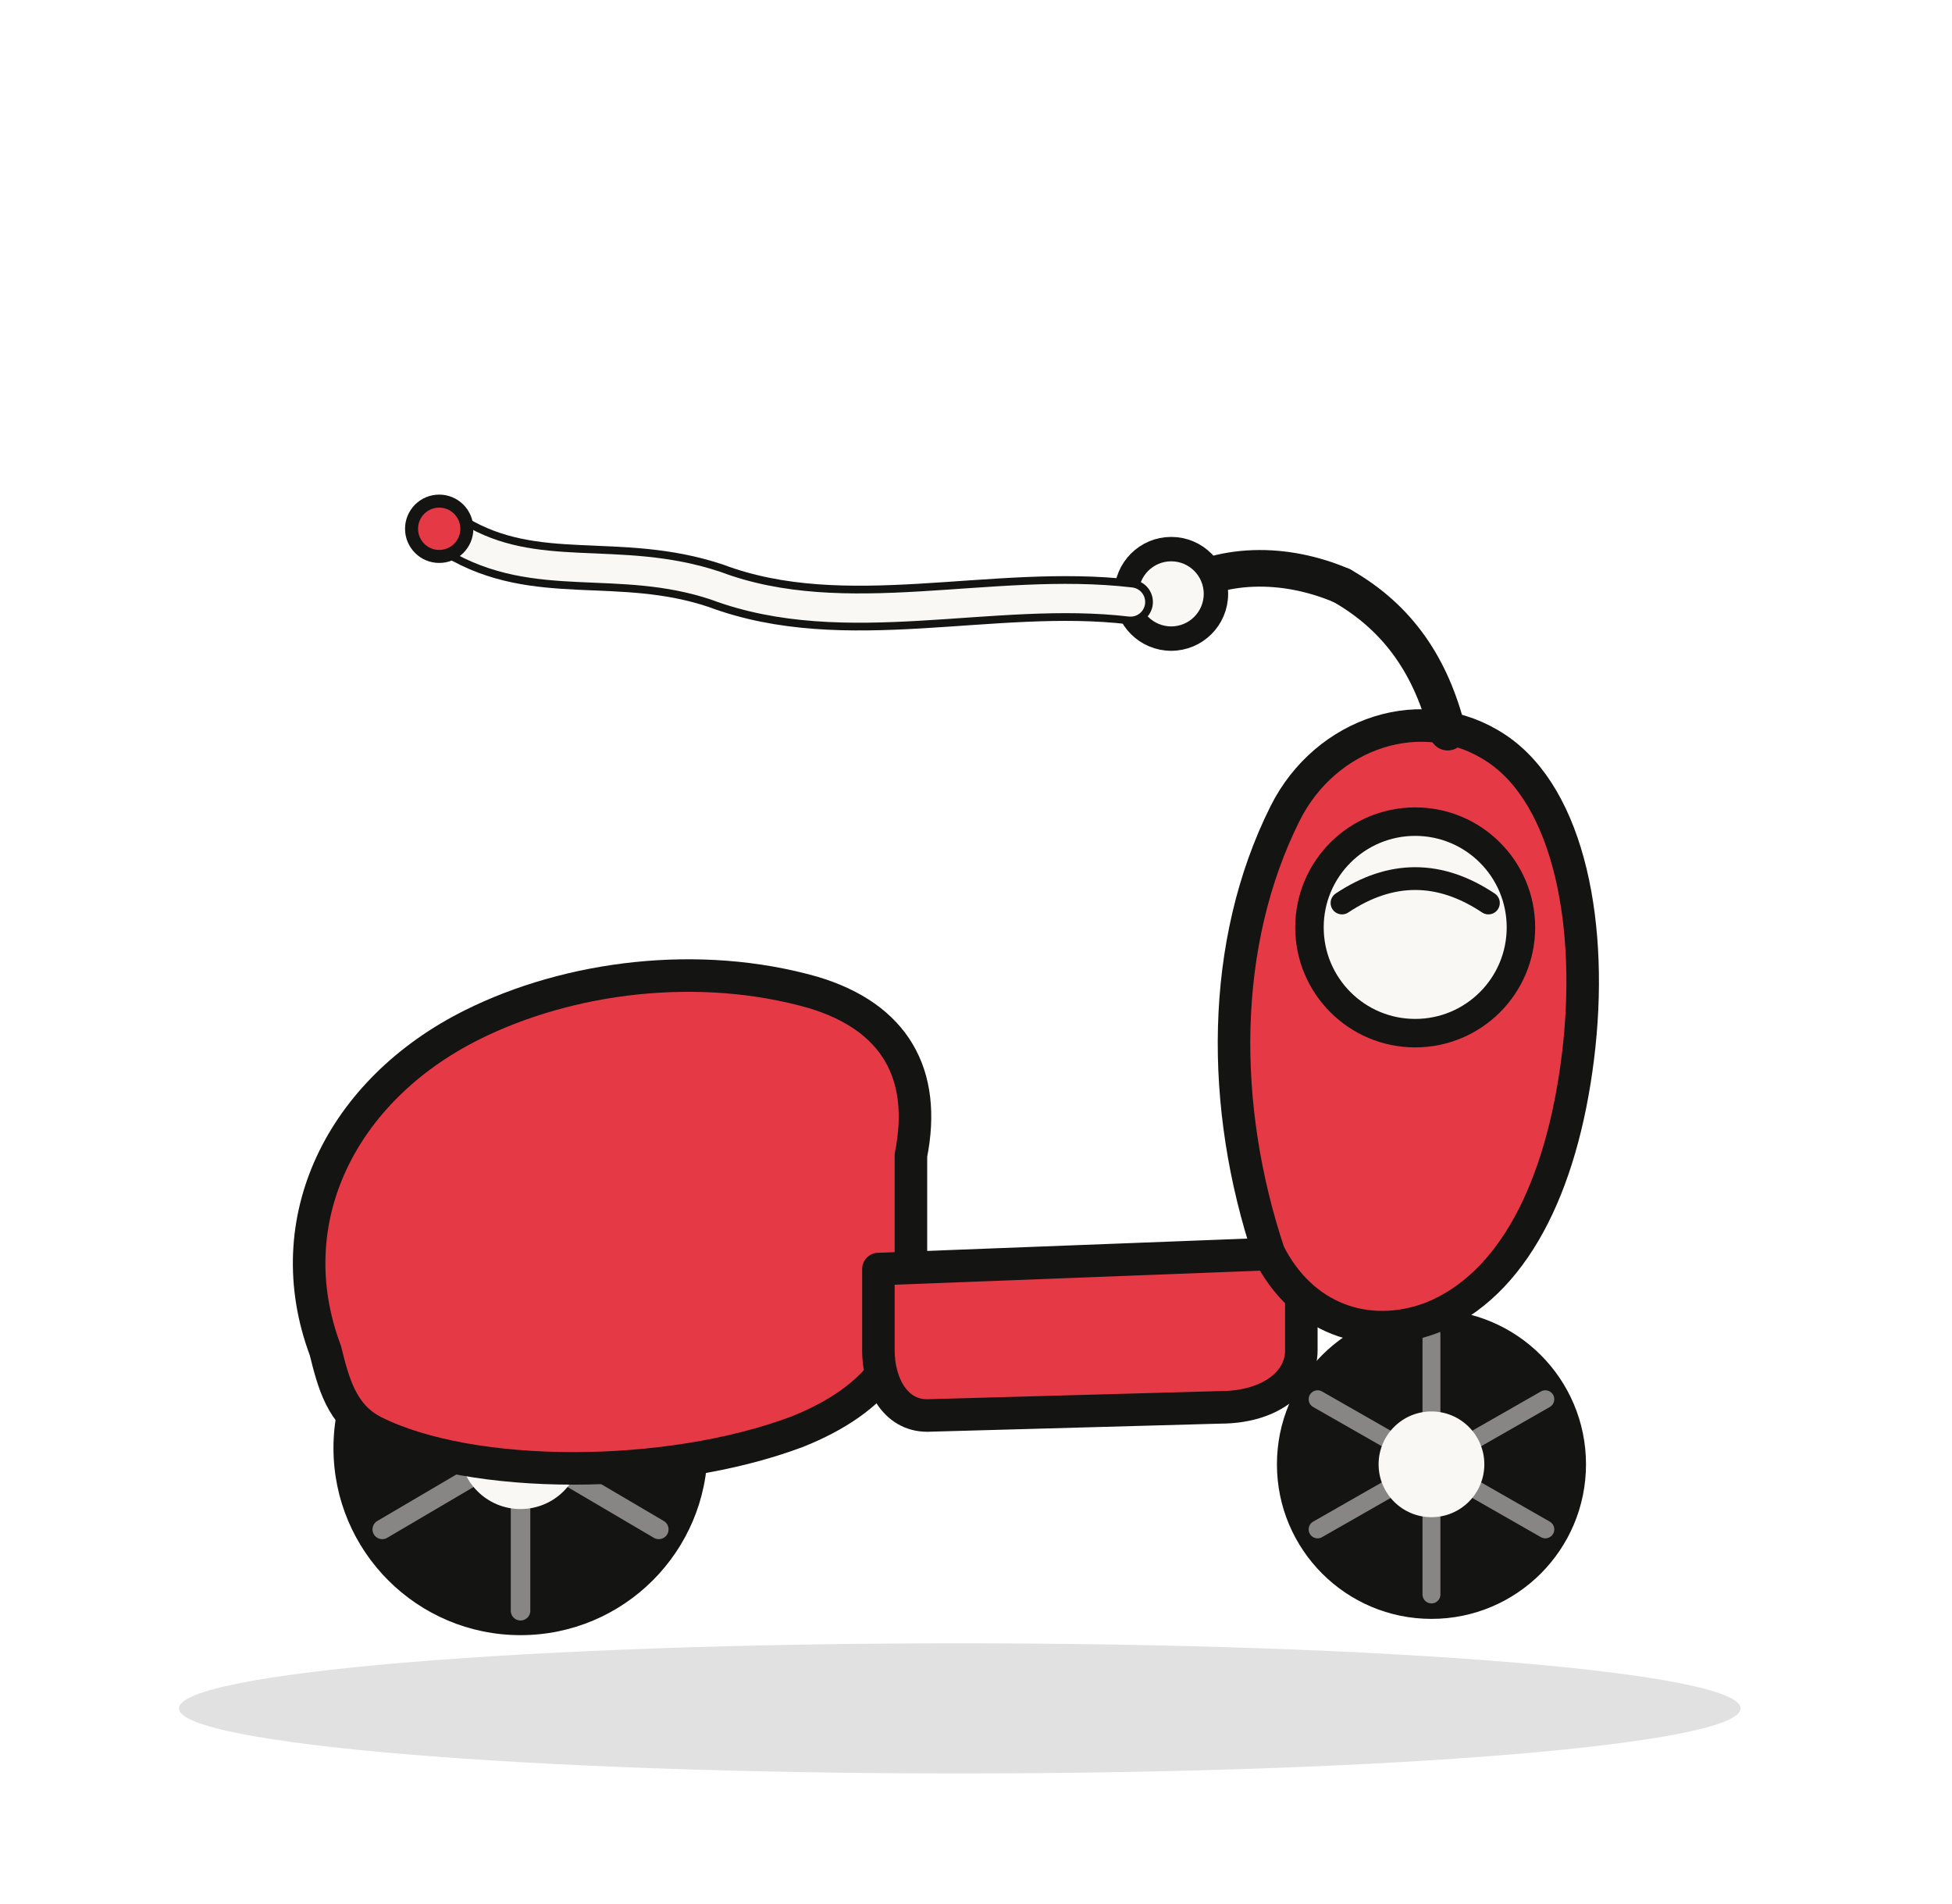
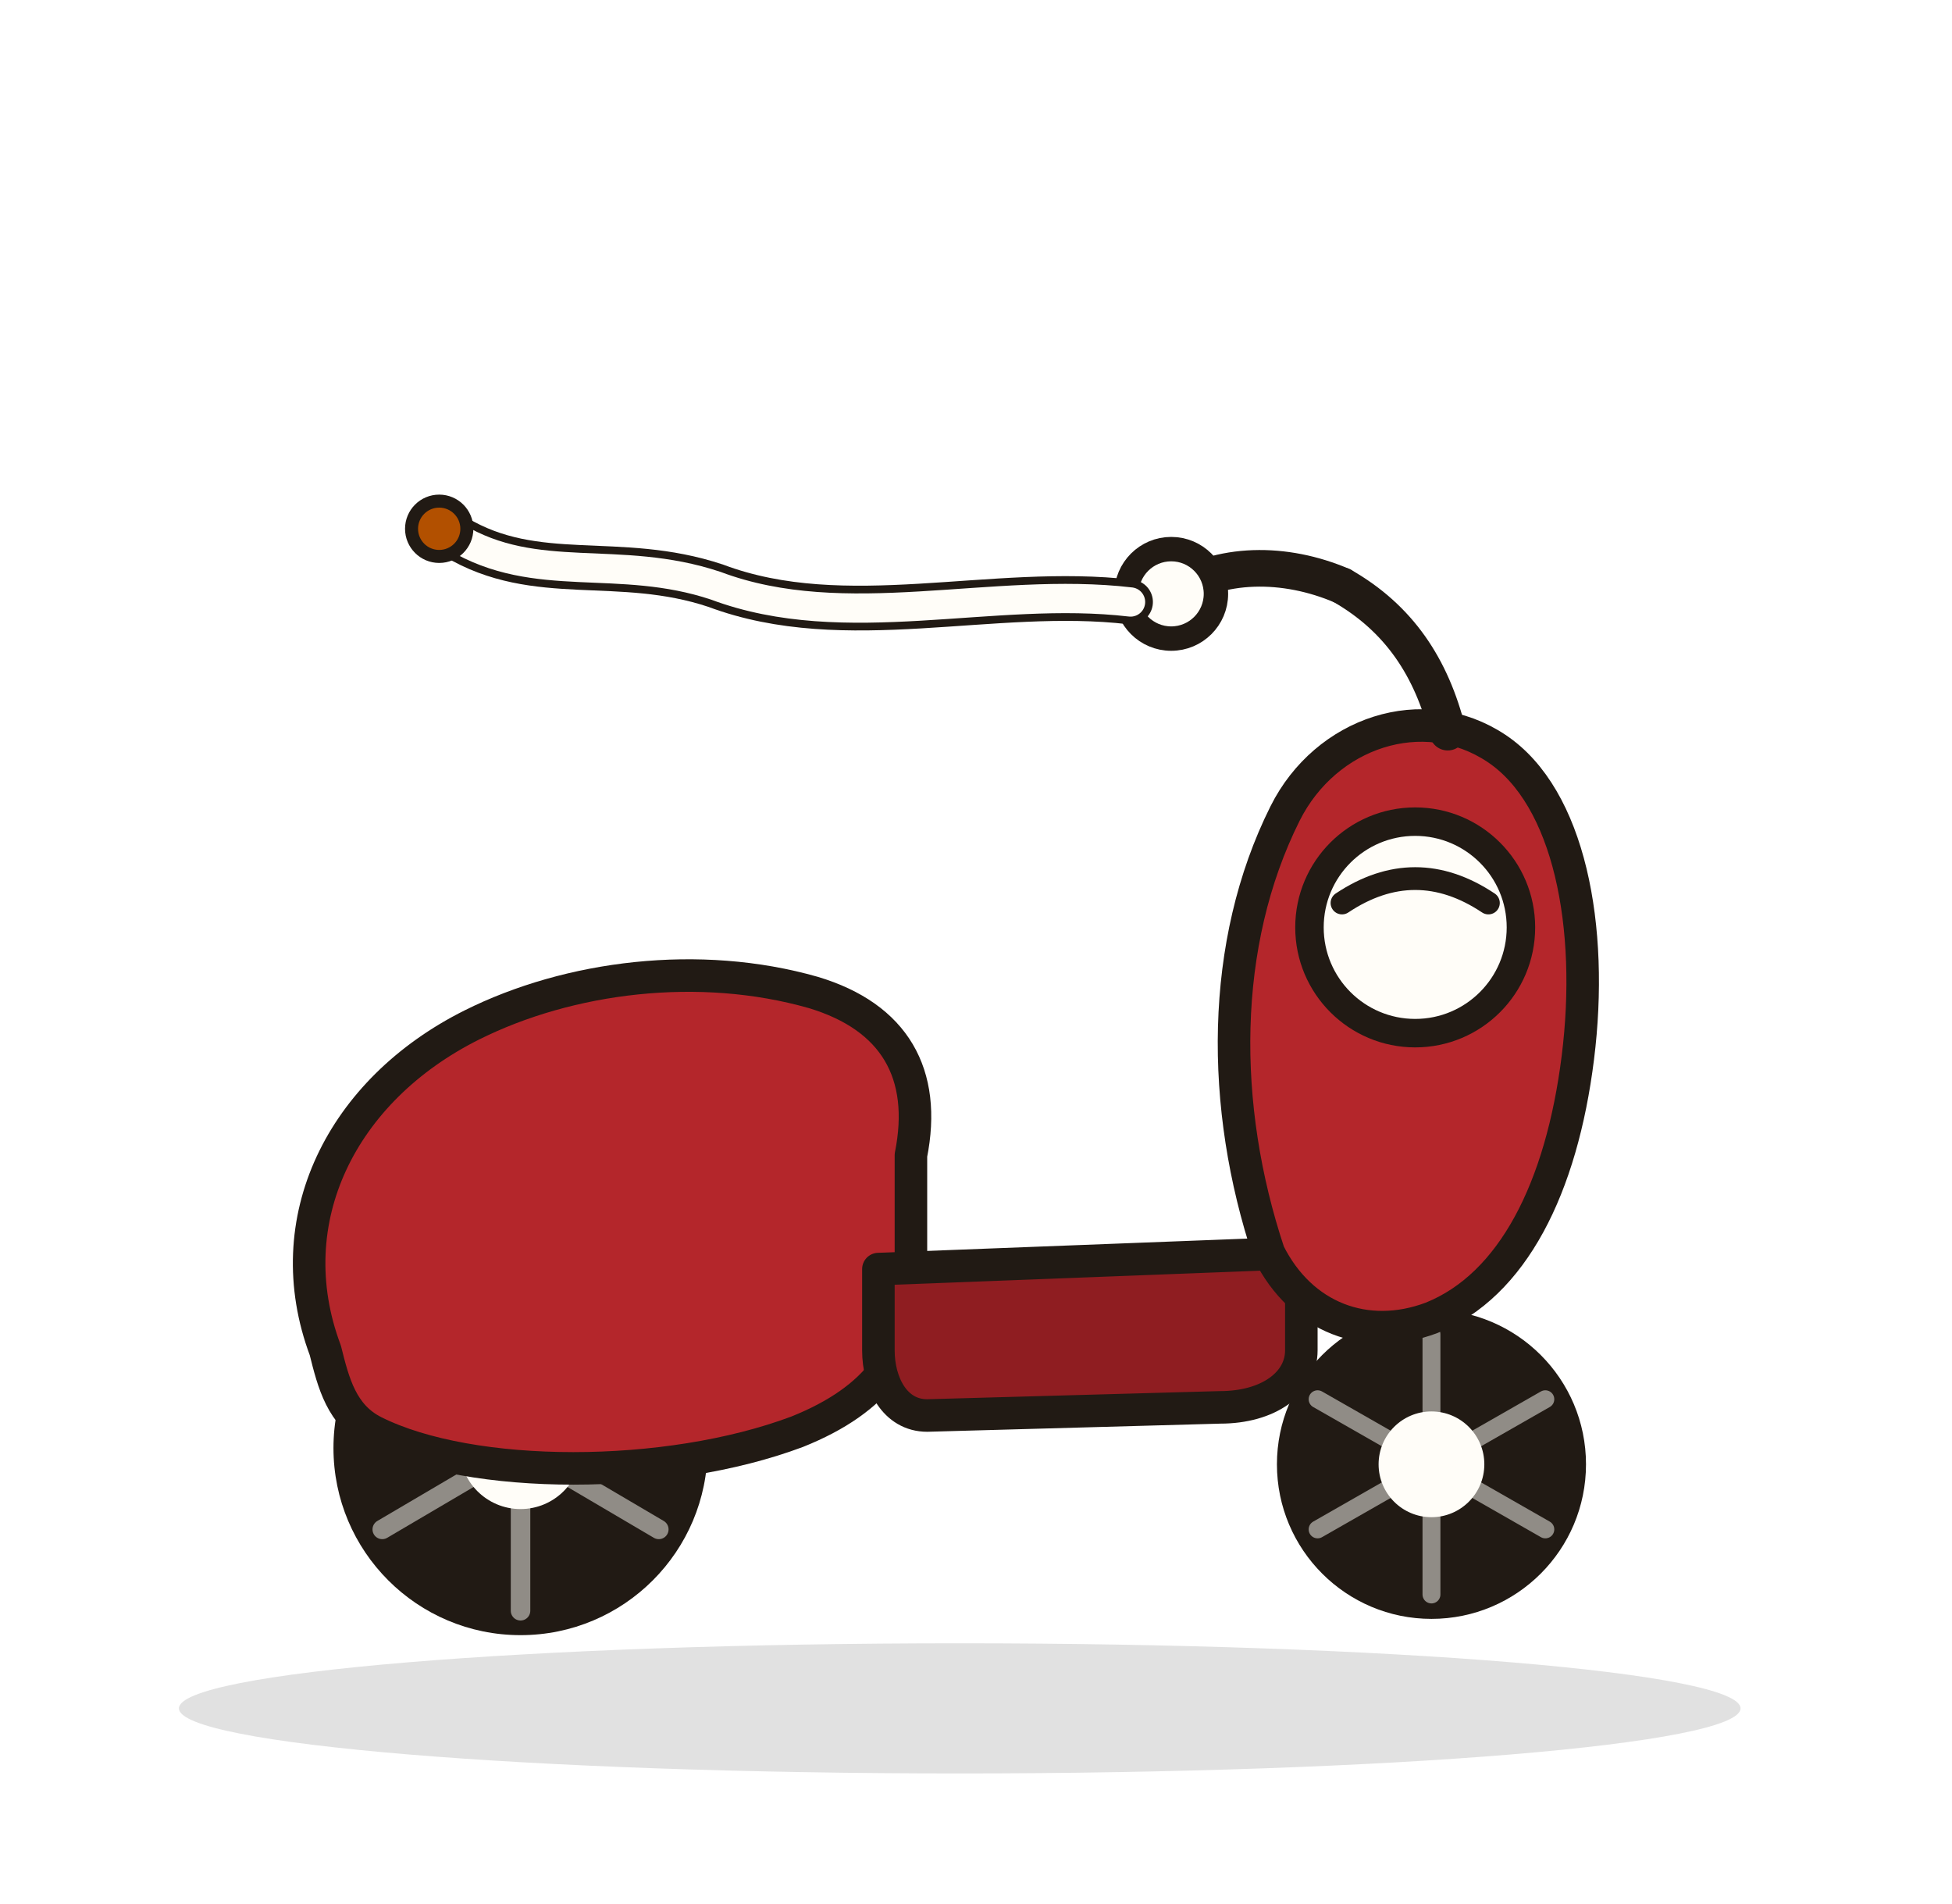
<svg xmlns="http://www.w3.org/2000/svg" id="vespa" viewBox="0 -46 240 234" role="img" aria-label="Веспа — маскот IITALY, анимированная модель">
  <g id="road" opacity="0">
    <line x1="8" y1="170" x2="232" y2="170" stroke="currentColor" stroke-width="2" stroke-linecap="round" stroke-dasharray="18 14" opacity=".35" />
  </g>
  <g id="speedlines" opacity="0" stroke="currentColor" stroke-width="3" stroke-linecap="round">
    <line x1="6" y1="62" x2="40" y2="62" />
    <line x1="0" y1="92" x2="30" y2="92" />
    <line x1="10" y1="122" x2="46" y2="122" />
  </g>
  <g id="exhaust" opacity="0" fill="currentColor">
    <circle id="puff-1" cx="26" cy="126" r="5" opacity=".18" />
    <circle id="puff-2" cx="14" cy="118" r="7" opacity=".12" />
    <circle id="puff-3" cx="2" cy="110" r="9" opacity=".08" />
  </g>
  <ellipse id="shadow" cx="118" cy="164" rx="96" ry="8" fill="currentColor" opacity=".12" />
  <g id="chassis">
    <g id="wheel-rear">
-       <circle cx="64" cy="132" r="23" fill="#141413" />
-       <circle cx="64" cy="132" r="7.5" fill="#FAF8F5" />
-       <g id="spokes-rear" stroke="#FAF8F5" stroke-width="2.4" stroke-linecap="round" opacity=".5">
+       <circle cx="64" cy="132" r="23" fill="#211a14" />
+       <circle cx="64" cy="132" r="7.5" fill="#fffdf8" />
+       <g id="spokes-rear" stroke="#fffdf8" stroke-width="2.4" stroke-linecap="round" opacity=".5">
        <line x1="64" y1="112" x2="64" y2="152" />
        <line x1="47" y1="122" x2="81" y2="142" />
        <line x1="47" y1="142" x2="81" y2="122" />
      </g>
    </g>
    <g id="wheel-front">
-       <circle cx="176" cy="134" r="19" fill="#141413" />
-       <circle cx="176" cy="134" r="6.5" fill="#FAF8F5" />
-       <g id="spokes-front" stroke="#FAF8F5" stroke-width="2.2" stroke-linecap="round" opacity=".5">
+       <circle cx="176" cy="134" r="19" fill="#211a14" />
+       <circle cx="176" cy="134" r="6.5" fill="#fffdf8" />
+       <g id="spokes-front" stroke="#fffdf8" stroke-width="2.2" stroke-linecap="round" opacity=".5">
        <line x1="176" y1="118" x2="176" y2="150" />
        <line x1="162" y1="126" x2="190" y2="142" />
        <line x1="162" y1="142" x2="190" y2="126" />
      </g>
    </g>
    <g id="torso">
-       <path id="body" d="M40,120 C34,104 42,88 58,80 C70,74 86,72 100,76 C110,79 114,86 112,96 L112,112 C112,120 108,126 98,130 C82,136 58,136 46,130 C42,128 41,124 40,120 Z" fill="#E63946" stroke="#141413" stroke-width="4" stroke-linejoin="round" />
-       <path id="seat" d="M108,110 L160,108 L160,120 C160,124 156,127 150,127 L114,128 C110,128 108,124 108,120 Z" fill="#E63946" stroke="#141413" stroke-width="4" stroke-linejoin="round" />
-       <path id="shield" d="M156,108 C150,90 150,70 158,54 C163,44 175,40 184,46 C193,52 196,68 194,84 C192,100 186,112 176,116 C168,119 160,116 156,108 Z" fill="#E63946" stroke="#141413" stroke-width="4" stroke-linejoin="round" />
+       <path id="body" d="M40,120 C34,104 42,88 58,80 C70,74 86,72 100,76 C110,79 114,86 112,96 L112,112 C112,120 108,126 98,130 C82,136 58,136 46,130 C42,128 41,124 40,120 Z" fill="#b4262b" stroke="#211a14" stroke-width="4" stroke-linejoin="round" />
+       <path id="seat" d="M108,110 L160,108 L160,120 C160,124 156,127 150,127 L114,128 C110,128 108,124 108,120 Z" fill="#8f1d21" stroke="#211a14" stroke-width="4" stroke-linejoin="round" />
+       <path id="shield" d="M156,108 C150,90 150,70 158,54 C163,44 175,40 184,46 C193,52 196,68 194,84 C192,100 186,112 176,116 C168,119 160,116 156,108 Z" fill="#b4262b" stroke="#211a14" stroke-width="4" stroke-linejoin="round" />
    </g>
    <g id="handlebar">
-       <path d="M178,44 C176,36 172,30 165,26" stroke="#141413" stroke-width="4.5" fill="none" stroke-linecap="round" />
-       <path d="M165,26 C158,23 150,23 144,27" stroke="#141413" stroke-width="4.5" fill="none" stroke-linecap="round" />
-       <circle id="mirror" cx="144" cy="27" r="5.5" fill="#FAF8F5" stroke="#141413" stroke-width="3" />
+       <path d="M178,44 C176,36 172,30 165,26" stroke="#211a14" stroke-width="4.5" fill="none" stroke-linecap="round" />
+       <path d="M165,26 C158,23 150,23 144,27" stroke="#211a14" stroke-width="4.5" fill="none" stroke-linecap="round" />
+       <circle id="mirror" cx="144" cy="27" r="5.5" fill="#fffdf8" stroke="#211a14" stroke-width="3" />
    </g>
    <g id="ribbon">
-       <path class="ribbon-line" d="M139,28 C122,26 104,32 88,26 C76,22 66,26 56,20" stroke="#141413" stroke-width="5.5" fill="none" stroke-linecap="round" />
-       <path class="ribbon-line" d="M139,28 C122,26 104,32 88,26 C76,22 66,26 56,20" stroke="#FAF8F5" stroke-width="3.6" fill="none" stroke-linecap="round" />
-       <circle id="ribbon-tip" cx="54" cy="19" r="3.4" fill="#E63946" stroke="#141413" stroke-width="1.6" />
+       <path class="ribbon-line" d="M139,28 C122,26 104,32 88,26 C76,22 66,26 56,20" stroke="#211a14" stroke-width="5.5" fill="none" stroke-linecap="round" />
+       <path class="ribbon-line" d="M139,28 C122,26 104,32 88,26 C76,22 66,26 56,20" stroke="#fffdf8" stroke-width="3.6" fill="none" stroke-linecap="round" />
+       <circle id="ribbon-tip" cx="54" cy="19" r="3.4" fill="#b25000" stroke="#211a14" stroke-width="1.6" />
    </g>
    <g id="face">
-       <circle id="lamp" cx="174" cy="68" r="13" fill="#FAF8F5" stroke="#141413" stroke-width="3.5" />
-       <path id="mouth" d="M165,65 Q174,59 183,65" stroke="#141413" stroke-width="2.8" fill="none" stroke-linecap="round" />
+       <circle id="lamp" cx="174" cy="68" r="13" fill="#fffdf8" stroke="#211a14" stroke-width="3.5" />
+       <path id="mouth" d="M165,65 Q174,59 183,65" stroke="#211a14" stroke-width="2.8" fill="none" stroke-linecap="round" />
    </g>
  </g>
</svg>
